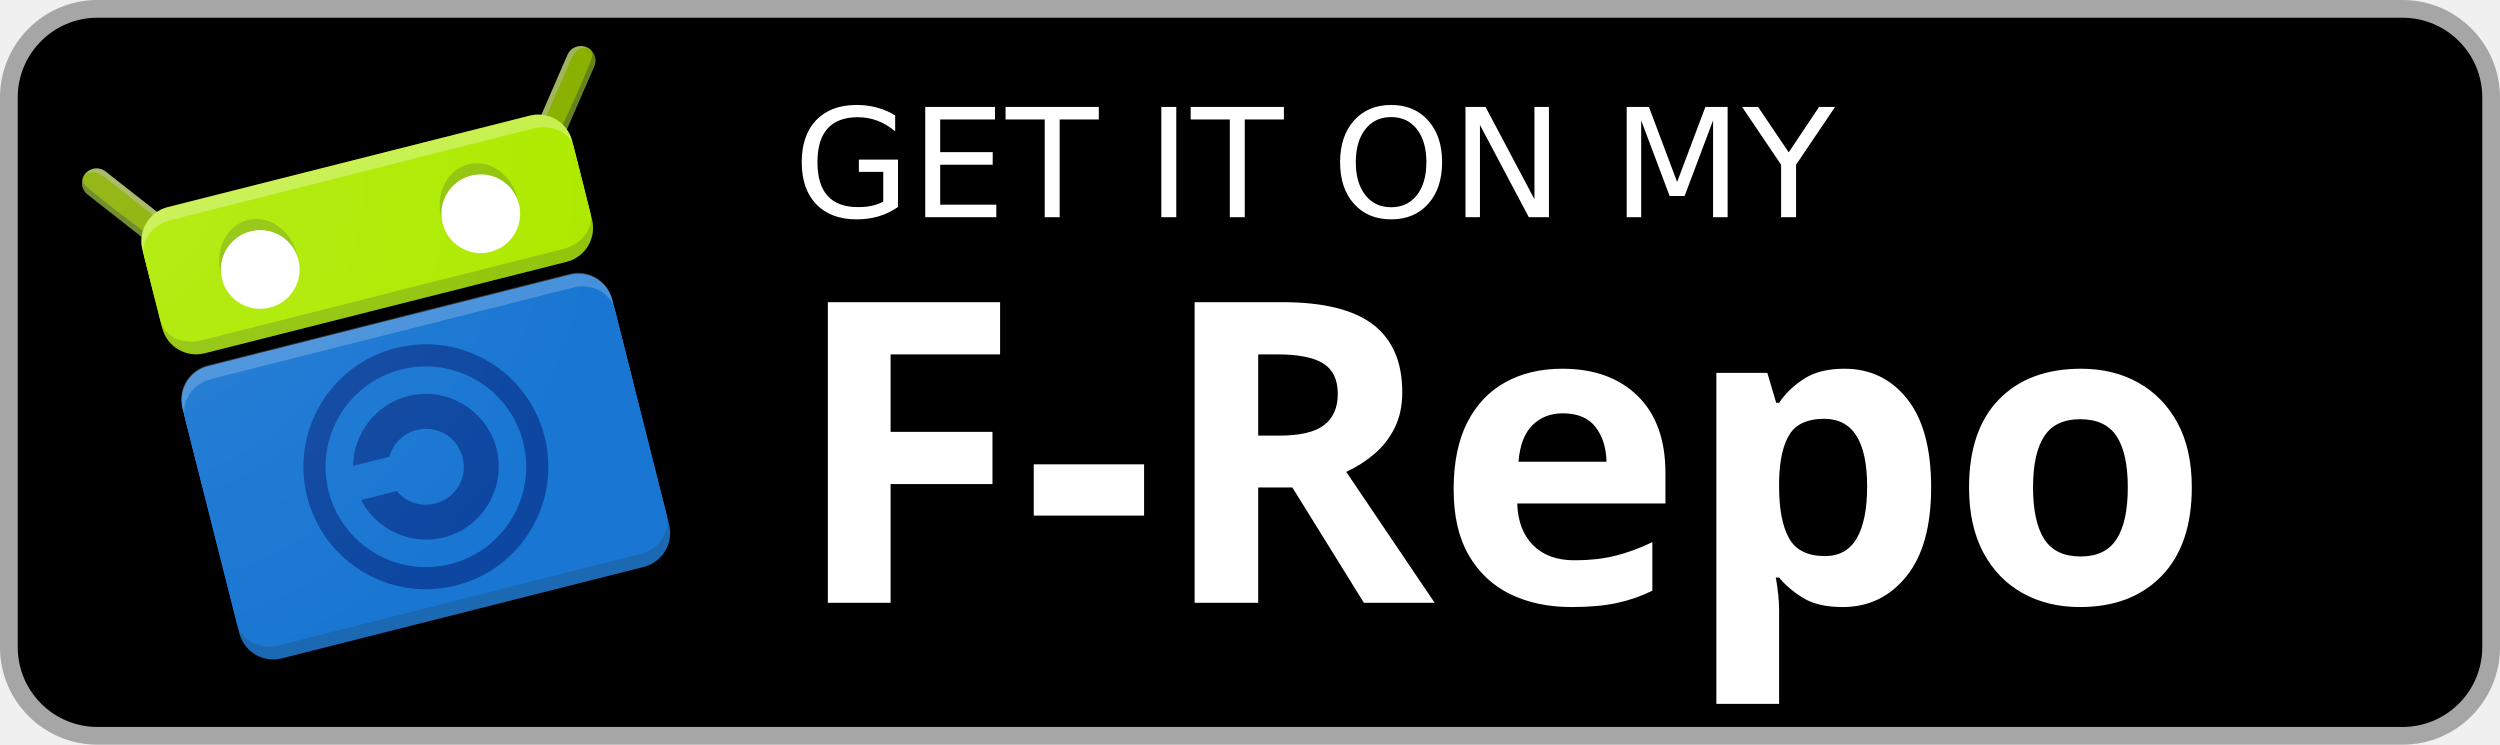
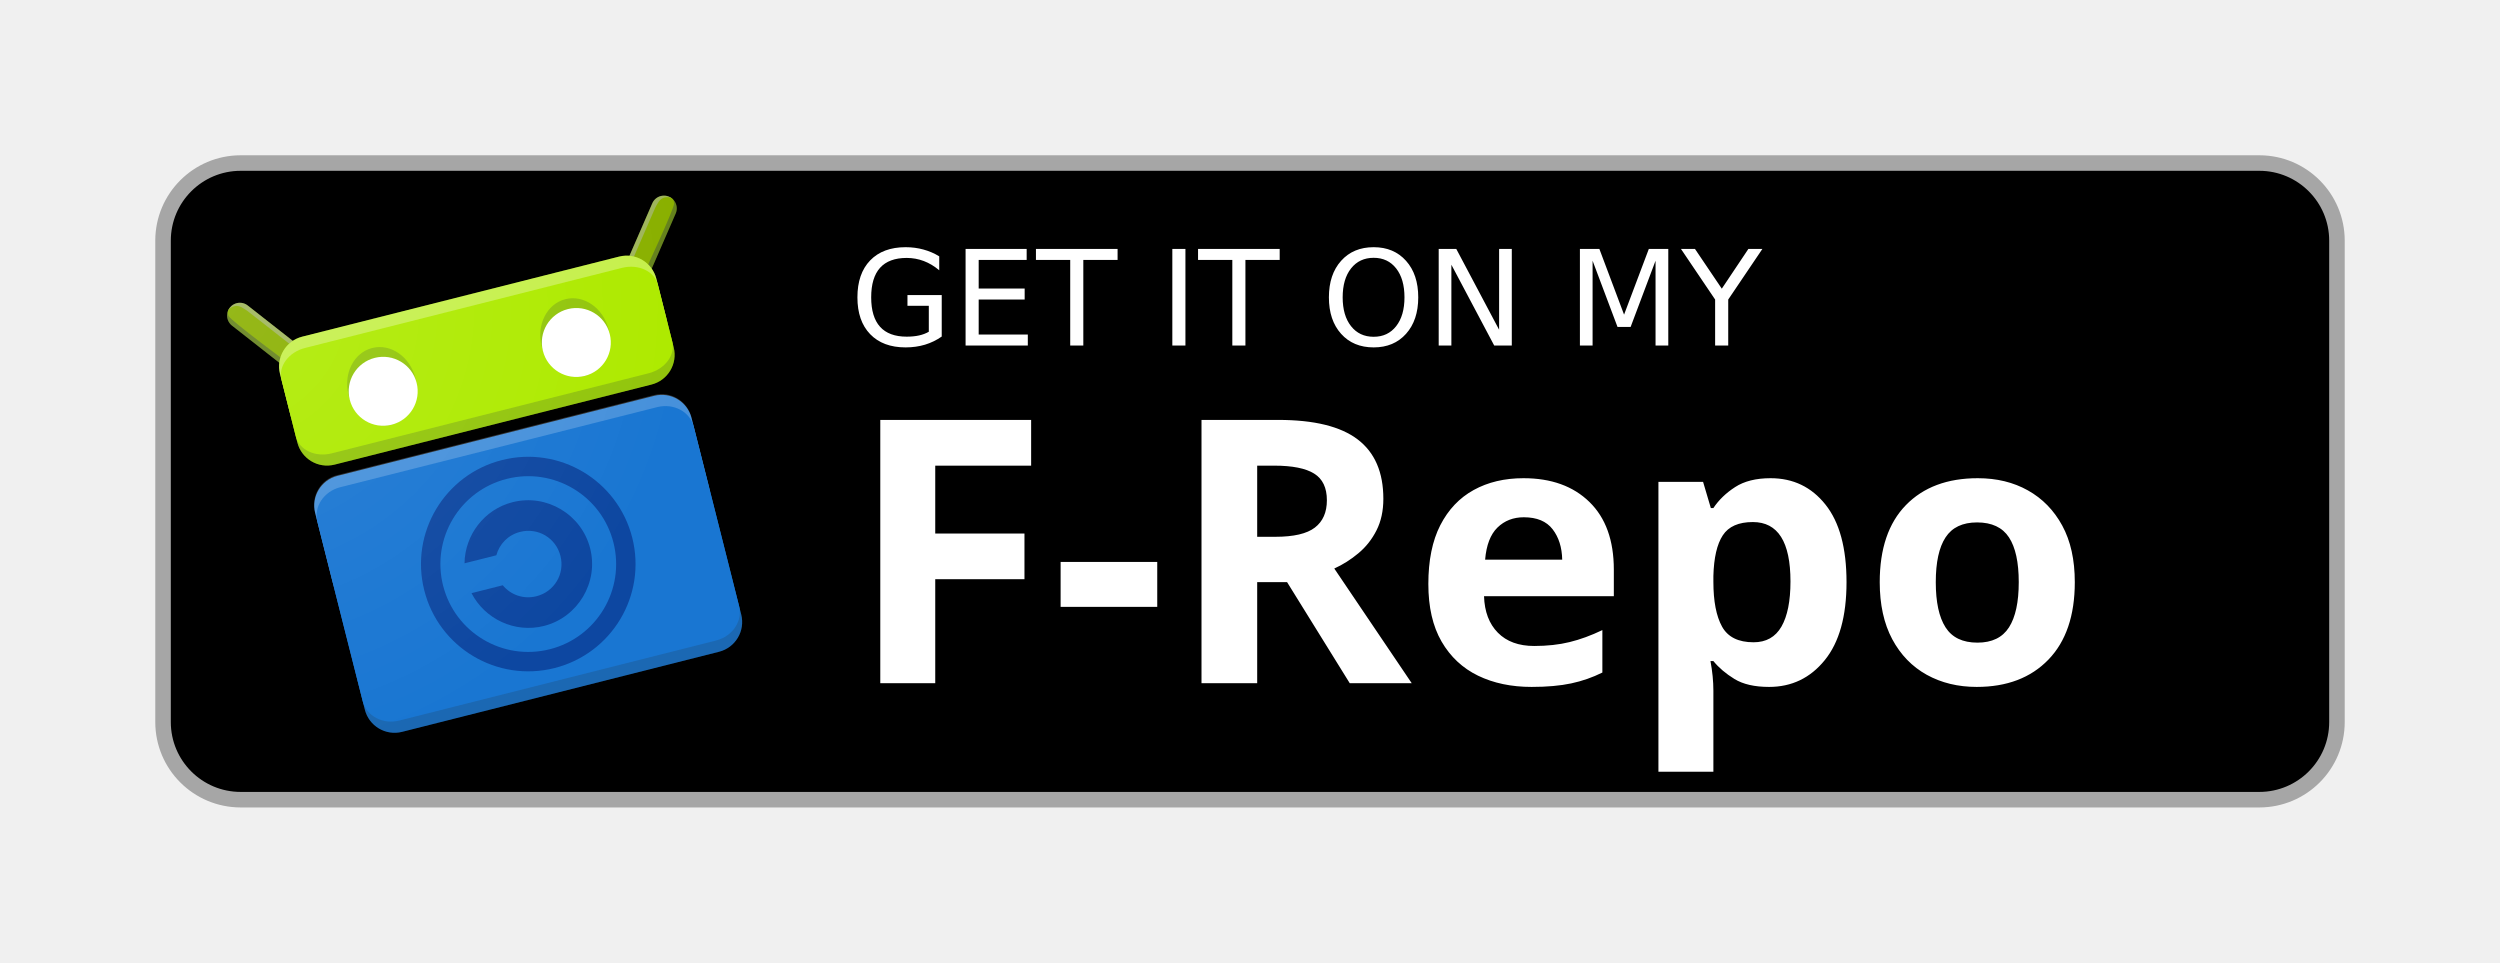
- <svg xmlns="http://www.w3.org/2000/svg" xmlns:xlink="http://www.w3.org/1999/xlink" width="564" height="168" id="svg8502" version="1.1">
+ <svg xmlns="http://www.w3.org/2000/svg" xmlns:xlink="http://www.w3.org/1999/xlink" width="644" height="248" id="svg8502" version="1.1">
  <defs id="defs8504">
    <linearGradient id="linearGradient4392">
      <stop style="stop-color:#ffffff;stop-opacity:0.098" offset="0" id="stop4394" />
      <stop style="stop-color:#ffffff;stop-opacity:0" offset="1" id="stop4396" />
    </linearGradient>
    <radialGradient xlink:href="#linearGradient4392" id="radialGradient4398" cx="113" cy="-12.89" fx="113" fy="-12.89" r="59.662" gradientTransform="matrix(0.4804108,1.901296,-1.917546,0.4845169,188.5286,107.9891)" gradientUnits="userSpaceOnUse" />
  </defs>
-   <g id="layer1" transform="translate(-330,-353.3622)">
+   <g id="layer1" transform="translate(-290,-313.3622)">
    <rect style="color:#000000;display:inline;overflow:visible;visibility:visible;fill:#000000;fill-opacity:1;fill-rule:nonzero;stroke:#a6a6a6;stroke-width:4;stroke-miterlimit:4;stroke-dasharray:none;stroke-opacity:1;marker:none;enable-background:accumulate" id="rect3007" width="560" height="164" x="332" y="355.362" rx="20" ry="20" />
    <text id="text3013" y="402.367" x="508.951" style="color:#000000;font-style:normal;font-variant:normal;font-weight:normal;font-stretch:normal;line-height:0%;font-family:'DejaVu Sans';-inkscape-font-specification:'DejaVu Sans';letter-spacing:0px;word-spacing:0px;display:inline;overflow:visible;visibility:visible;fill:#ffffff;fill-opacity:1;fill-rule:nonzero;stroke:none;stroke-width:1px;marker:none;enable-background:accumulate" xml:space="preserve">
      <tspan y="402.367" x="508.951" id="tspan3015" style="font-style:normal;font-variant:normal;font-weight:normal;font-stretch:normal;font-size:34.125px;line-height:1;font-family:'DejaVu Sans';-inkscape-font-specification:'DejaVu Sans'">GET IT ON MY</tspan>
    </text>
    <text xml:space="preserve" style="color:#000000;font-style:normal;font-variant:normal;font-weight:bold;font-stretch:normal;line-height:0%;font-family:Rokkitt;-inkscape-font-specification:'Rokkitt Bold';text-align:start;letter-spacing:0px;word-spacing:0px;writing-mode:lr-tb;text-anchor:start;display:inline;overflow:visible;visibility:visible;fill:#ffffff;fill-opacity:1;fill-rule:nonzero;stroke:none;stroke-width:1px;marker:none;enable-background:accumulate" x="508.213" y="489.361" id="text5902">
      <tspan id="tspan5904" x="508.213" y="489.361" style="font-style:normal;font-variant:normal;font-weight:bold;font-stretch:normal;font-size:95px;line-height:100%;font-family:'Roboto Slab';-inkscape-font-specification:'Roboto Slab Bold';text-align:start;writing-mode:lr-tb;text-anchor:start;fill:#ffffff;fill-opacity:1">F-Repo</tspan>
    </text>
    <g id="g4400" transform="translate(80.99999,76)">
      <g id="g5012" transform="matrix(2.551401,-0.6446764,0.6446733,2.551388,-384.9117,-2248.576)">
        <g transform="matrix(-1,0,0,1,47.99978,0)" id="g4179">
          <path id="path4181" d="m 2.589,1006.862 4.25,5.5" style="fill:#8ab000;fill-opacity:1;fill-rule:evenodd;stroke:#769616;stroke-width:2.5;stroke-linecap:round;stroke-linejoin:miter;stroke-miterlimit:4;stroke-dasharray:none;stroke-opacity:1" />
          <path style="color:#000000;font-style:normal;font-variant:normal;font-weight:normal;font-stretch:normal;font-size:medium;line-height:normal;font-family:sans-serif;text-indent:0;text-align:start;text-decoration:none;text-decoration-line:none;text-decoration-style:solid;text-decoration-color:#000000;letter-spacing:normal;word-spacing:normal;text-transform:none;writing-mode:lr-tb;direction:ltr;baseline-shift:baseline;text-anchor:start;white-space:normal;clip-rule:nonzero;display:inline;overflow:visible;visibility:visible;opacity:1;isolation:auto;mix-blend-mode:normal;color-interpolation:sRGB;color-interpolation-filters:linearRGB;solid-color:#000000;solid-opacity:1;fill:#ffffff;fill-opacity:0.298;fill-rule:evenodd;stroke:none;stroke-width:2.5;stroke-linecap:round;stroke-linejoin:miter;stroke-miterlimit:4;stroke-dasharray:none;stroke-dashoffset:0;stroke-opacity:1;color-rendering:auto;image-rendering:auto;shape-rendering:auto;text-rendering:auto;enable-background:accumulate" d="m 2.611,1005.609 c -0.453,0.012 -0.762,0.189 -0.981,0.449 2.027,2.409 2.368,2.792 5.135,6.221 1.02,1.319 2.082,0.637 1.062,-0.682 l -4.25,-5.5 c -0.229,-0.306 -0.585,-0.478 -0.967,-0.488 z" id="path4183" />
          <path style="color:#000000;font-style:normal;font-variant:normal;font-weight:normal;font-stretch:normal;font-size:medium;line-height:normal;font-family:sans-serif;text-indent:0;text-align:start;text-decoration:none;text-decoration-line:none;text-decoration-style:solid;text-decoration-color:#000000;letter-spacing:normal;word-spacing:normal;text-transform:none;writing-mode:lr-tb;direction:ltr;baseline-shift:baseline;text-anchor:start;white-space:normal;clip-rule:nonzero;display:inline;overflow:visible;visibility:visible;opacity:1;isolation:auto;mix-blend-mode:normal;color-interpolation:sRGB;color-interpolation-filters:linearRGB;solid-color:#000000;solid-opacity:1;fill:#263238;fill-opacity:0.2;fill-rule:evenodd;stroke:none;stroke-width:2.5;stroke-linecap:round;stroke-linejoin:miter;stroke-miterlimit:4;stroke-dasharray:none;stroke-dashoffset:0;stroke-opacity:1;color-rendering:auto;image-rendering:auto;shape-rendering:auto;text-rendering:auto;enable-background:accumulate" d="m 1.622,1006.071 c -0.124,0.148 -0.561,0.805 -0.022,1.556 l 4.25,5.5 c 1.02,1.319 1.15,-0.612 1.15,-0.612 0,0 -3.734,-4.51 -5.377,-6.444 z" id="path4185" />
          <path style="color:#000000;font-style:normal;font-variant:normal;font-weight:normal;font-stretch:normal;font-size:medium;line-height:normal;font-family:sans-serif;text-indent:0;text-align:start;text-decoration:none;text-decoration-line:none;text-decoration-style:solid;text-decoration-color:#000000;letter-spacing:normal;word-spacing:normal;text-transform:none;writing-mode:lr-tb;direction:ltr;baseline-shift:baseline;text-anchor:start;white-space:normal;clip-rule:nonzero;display:inline;overflow:visible;visibility:visible;opacity:1;isolation:auto;mix-blend-mode:normal;color-interpolation:sRGB;color-interpolation-filters:linearRGB;solid-color:#000000;solid-opacity:1;fill:#8ab000;fill-opacity:1;fill-rule:evenodd;stroke:none;stroke-width:2.5;stroke-linecap:round;stroke-linejoin:miter;stroke-miterlimit:4;stroke-dasharray:none;stroke-dashoffset:0;stroke-opacity:1;color-rendering:auto;image-rendering:auto;shape-rendering:auto;text-rendering:auto;enable-background:accumulate" d="m 2.338,1005.844 c -0.438,0 -0.96,0.142 -0.824,0.799 0.104,0.502 4.661,6.074 4.661,6.074 1.02,1.319 2.493,0.676 1.474,-0.642 l -4.234,-5.473 c -0.26,-0.29 -0.609,-0.744 -1.076,-0.758 z" id="path4187" />
        </g>
        <g id="g4955">
          <path style="fill:#8ab000;fill-opacity:1;fill-rule:evenodd;stroke:#769616;stroke-width:2.5;stroke-linecap:round;stroke-linejoin:miter;stroke-miterlimit:4;stroke-dasharray:none;stroke-opacity:1" d="m 2.589,1006.862 4.25,5.5" id="path4945" />
          <path id="path4947" d="m 2.611,1005.609 c -0.453,0.012 -0.762,0.189 -0.981,0.449 2.027,2.409 2.368,2.792 5.135,6.221 1.02,1.319 2.082,0.637 1.062,-0.682 l -4.25,-5.5 c -0.229,-0.306 -0.585,-0.478 -0.967,-0.488 z" style="color:#000000;font-style:normal;font-variant:normal;font-weight:normal;font-stretch:normal;font-size:medium;line-height:normal;font-family:sans-serif;text-indent:0;text-align:start;text-decoration:none;text-decoration-line:none;text-decoration-style:solid;text-decoration-color:#000000;letter-spacing:normal;word-spacing:normal;text-transform:none;writing-mode:lr-tb;direction:ltr;baseline-shift:baseline;text-anchor:start;white-space:normal;clip-rule:nonzero;display:inline;overflow:visible;visibility:visible;opacity:1;isolation:auto;mix-blend-mode:normal;color-interpolation:sRGB;color-interpolation-filters:linearRGB;solid-color:#000000;solid-opacity:1;fill:#ffffff;fill-opacity:0.298;fill-rule:evenodd;stroke:none;stroke-width:2.5;stroke-linecap:round;stroke-linejoin:miter;stroke-miterlimit:4;stroke-dasharray:none;stroke-dashoffset:0;stroke-opacity:1;color-rendering:auto;image-rendering:auto;shape-rendering:auto;text-rendering:auto;enable-background:accumulate" />
          <path id="path4951" d="m 1.622,1006.071 c -0.124,0.148 -0.561,0.805 -0.022,1.556 l 4.25,5.5 c 1.02,1.319 1.15,-0.612 1.15,-0.612 0,0 -3.734,-4.51 -5.377,-6.444 z" style="color:#000000;font-style:normal;font-variant:normal;font-weight:normal;font-stretch:normal;font-size:medium;line-height:normal;font-family:sans-serif;text-indent:0;text-align:start;text-decoration:none;text-decoration-line:none;text-decoration-style:solid;text-decoration-color:#000000;letter-spacing:normal;word-spacing:normal;text-transform:none;writing-mode:lr-tb;direction:ltr;baseline-shift:baseline;text-anchor:start;white-space:normal;clip-rule:nonzero;display:inline;overflow:visible;visibility:visible;opacity:1;isolation:auto;mix-blend-mode:normal;color-interpolation:sRGB;color-interpolation-filters:linearRGB;solid-color:#000000;solid-opacity:1;fill:#263238;fill-opacity:0.2;fill-rule:evenodd;stroke:none;stroke-width:2.5;stroke-linecap:round;stroke-linejoin:miter;stroke-miterlimit:4;stroke-dasharray:none;stroke-dashoffset:0;stroke-opacity:1;color-rendering:auto;image-rendering:auto;shape-rendering:auto;text-rendering:auto;enable-background:accumulate" />
          <path id="path4925" d="m 2.338,1005.844 c -0.438,0 -0.96,0.142 -0.824,0.799 0.104,0.502 4.661,6.074 4.661,6.074 1.02,1.319 2.493,0.676 1.474,-0.642 l -4.234,-5.473 c -0.26,-0.29 -0.609,-0.744 -1.076,-0.758 z" style="color:#000000;font-style:normal;font-variant:normal;font-weight:normal;font-stretch:normal;font-size:medium;line-height:normal;font-family:sans-serif;text-indent:0;text-align:start;text-decoration:none;text-decoration-line:none;text-decoration-style:solid;text-decoration-color:#000000;letter-spacing:normal;word-spacing:normal;text-transform:none;writing-mode:lr-tb;direction:ltr;baseline-shift:baseline;text-anchor:start;white-space:normal;clip-rule:nonzero;display:inline;overflow:visible;visibility:visible;opacity:1;isolation:auto;mix-blend-mode:normal;color-interpolation:sRGB;color-interpolation-filters:linearRGB;solid-color:#000000;solid-opacity:1;fill:#8ab000;fill-opacity:1;fill-rule:evenodd;stroke:none;stroke-width:2.5;stroke-linecap:round;stroke-linejoin:miter;stroke-miterlimit:4;stroke-dasharray:none;stroke-dashoffset:0;stroke-opacity:1;color-rendering:auto;image-rendering:auto;shape-rendering:auto;text-rendering:auto;enable-background:accumulate" />
        </g>
        <g id="g4967" transform="translate(42)">
          <rect ry="3" rx="3" y="1010.36" x="-37" height="12.92" width="38" id="rect4144" style="opacity:1;fill:#aeea00;fill-opacity:1;stroke:none;stroke-width:3;stroke-linecap:round;stroke-linejoin:miter;stroke-miterlimit:3;stroke-dasharray:none;stroke-dashoffset:0;stroke-opacity:1" />
          <rect style="opacity:1;fill:#263238;fill-opacity:0.2;stroke:none;stroke-width:3;stroke-linecap:round;stroke-linejoin:miter;stroke-miterlimit:3;stroke-dasharray:none;stroke-dashoffset:0;stroke-opacity:1" id="rect4961" width="38" height="10" x="-37" y="1013.279" rx="3" ry="3" />
          <rect style="opacity:1;fill:#ffffff;fill-opacity:0.298;stroke:none;stroke-width:3;stroke-linecap:round;stroke-linejoin:miter;stroke-miterlimit:3;stroke-dasharray:none;stroke-dashoffset:0;stroke-opacity:1" id="rect4963" width="38" height="10" x="-37" y="1010.362" rx="3" ry="3" />
          <rect style="opacity:1;fill:#aeea00;fill-opacity:1;stroke:none;stroke-width:3;stroke-linecap:round;stroke-linejoin:miter;stroke-miterlimit:3;stroke-dasharray:none;stroke-dashoffset:0;stroke-opacity:1" id="rect4965" width="38" height="10.641" x="-37" y="1011.5" rx="3" ry="2.456" />
        </g>
        <g transform="translate(0,-0.1025909)" id="g4979">
          <rect ry="3" rx="3" y="1024.522" x="5" height="25.84" width="38" id="rect4146" style="opacity:1;fill:#1976d2;fill-opacity:1;stroke:none;stroke-width:3;stroke-linecap:round;stroke-linejoin:miter;stroke-miterlimit:3;stroke-dasharray:none;stroke-dashoffset:0;stroke-opacity:1" />
          <rect style="opacity:1;fill:#263238;fill-opacity:0.2;stroke:none;stroke-width:3;stroke-linecap:round;stroke-linejoin:miter;stroke-miterlimit:3;stroke-dasharray:none;stroke-dashoffset:0;stroke-opacity:1" id="rect4973" width="38" height="13" x="5" y="1037.362" rx="3" ry="3" />
          <rect style="opacity:1;fill:#ffffff;fill-opacity:0.2;stroke:none;stroke-width:3;stroke-linecap:round;stroke-linejoin:miter;stroke-miterlimit:3;stroke-dasharray:none;stroke-dashoffset:0;stroke-opacity:1" id="rect4975" width="38" height="13" x="5" y="1024.442" rx="3" ry="3" />
          <rect style="opacity:1;fill:#1976d2;fill-opacity:1;stroke:none;stroke-width:3;stroke-linecap:round;stroke-linejoin:miter;stroke-miterlimit:3;stroke-dasharray:none;stroke-dashoffset:0;stroke-opacity:1" id="rect4977" width="38" height="23.56" x="5" y="1025.662" rx="3" ry="2.718" />
        </g>
        <g id="g4211" transform="translate(0,1013.362)">
          <path id="path4161" d="m 24,17.75 c -2.881,0 -5.32,1.985 -6.033,4.65 h 3.213 C 21.734,21.415 22.775,20.75 24,20.75 c 1.813,0 3.25,1.437 3.25,3.25 0,1.813 -1.437,3.25 -3.25,3.25 -1.307,0 -2.411,-0.753 -2.93,-1.85 H 17.916 C 18.558,28.166 21.048,30.25 24,30.25 c 3.434,0 6.25,-2.816 6.25,-6.25 0,-3.434 -2.816,-6.25 -6.25,-6.25 z" style="color:#000000;font-style:normal;font-variant:normal;font-weight:normal;font-stretch:normal;font-size:medium;line-height:normal;font-family:sans-serif;text-indent:0;text-align:start;text-decoration:none;text-decoration-line:none;text-decoration-style:solid;text-decoration-color:#000000;letter-spacing:normal;word-spacing:normal;text-transform:none;writing-mode:lr-tb;direction:ltr;baseline-shift:baseline;text-anchor:start;white-space:normal;clip-rule:nonzero;display:inline;overflow:visible;visibility:visible;opacity:1;isolation:auto;mix-blend-mode:normal;color-interpolation:sRGB;color-interpolation-filters:linearRGB;solid-color:#000000;solid-opacity:1;fill:#0d47a1;fill-opacity:1;fill-rule:nonzero;stroke:none;stroke-width:3;stroke-linecap:round;stroke-linejoin:miter;stroke-miterlimit:4;stroke-dasharray:none;stroke-dashoffset:0;stroke-opacity:1;color-rendering:auto;image-rendering:auto;shape-rendering:auto;text-rendering:auto;enable-background:accumulate" />
          <circle r="9.55" cy="24" cx="24" id="path4209" style="opacity:1;fill:none;fill-opacity:0.404;stroke:#0d47a1;stroke-width:1.9;stroke-linecap:round;stroke-linejoin:miter;stroke-miterlimit:4;stroke-dasharray:none;stroke-dashoffset:0;stroke-opacity:1" />
        </g>
        <g transform="translate(0,0.5000174)" id="g4989">
          <ellipse ry="3.875" rx="3.375" style="opacity:1;fill:#263238;fill-opacity:0.2;stroke:none;stroke-width:1.9;stroke-linecap:round;stroke-linejoin:miter;stroke-miterlimit:4;stroke-dasharray:none;stroke-dashoffset:0;stroke-opacity:0.697" id="circle4985" cx="14.375" cy="1016.487" />
          <circle r="3.375" cy="1016.987" cx="14.375" id="path4859" style="opacity:1;fill:#ffffff;fill-opacity:1;stroke:none;stroke-width:1.9;stroke-linecap:round;stroke-linejoin:miter;stroke-miterlimit:4;stroke-dasharray:none;stroke-dashoffset:0;stroke-opacity:0.697" />
        </g>
        <g id="g4201" transform="translate(19.5,0.5000174)">
          <ellipse cy="1016.487" cx="14.375" id="ellipse4175" style="opacity:1;fill:#263238;fill-opacity:0.2;stroke:none;stroke-width:1.9;stroke-linecap:round;stroke-linejoin:miter;stroke-miterlimit:4;stroke-dasharray:none;stroke-dashoffset:0;stroke-opacity:0.697" rx="3.375" ry="3.875" />
          <circle style="opacity:1;fill:#ffffff;fill-opacity:1;stroke:none;stroke-width:1.9;stroke-linecap:round;stroke-linejoin:miter;stroke-miterlimit:4;stroke-dasharray:none;stroke-dashoffset:0;stroke-opacity:0.697" id="circle4177" cx="14.375" cy="1016.987" r="3.375" />
        </g>
      </g>
      <path id="path4286" d="m 270.034,315.414 a 3.29,3.29 0 0 0 -1.274,5.825 l 12.19,9.567 c -0.11,0.933 -0.064,1.9 0.181,2.867 l 4.461,17.656 c 1.071,4.24 5.348,6.791 9.588,5.72 l 81.645,-20.63 c 4.24,-1.071 6.791,-5.348 5.72,-9.588 l -4.461,-17.656 c -0.245,-0.968 -0.662,-1.842 -1.202,-2.611 l 6.181,-14.207 a 3.29,3.29 0 0 0 -3.666,-4.575 3.29,3.29 0 0 0 -2.366,1.95 l -5.881,13.519 c -0.866,-0.078 -1.76,-0.021 -2.654,0.205 l -81.645,20.63 c -0.893,0.226 -1.705,0.6 -2.431,1.08 l -11.599,-9.102 a 3.29,3.29 0 0 0 -2.787,-0.65 z m 25.881,44.545 c -4.24,1.071 -6.791,5.348 -5.72,9.588 l 12.79,50.62 c 1.071,4.24 5.348,6.791 9.588,5.72 l 81.645,-20.63 c 4.24,-1.071 6.791,-5.348 5.72,-9.588 l -12.79,-50.62 c -1.071,-4.24 -5.348,-6.791 -9.588,-5.72 z" style="color:#000000;font-style:normal;font-variant:normal;font-weight:normal;font-stretch:normal;font-size:medium;line-height:normal;font-family:sans-serif;text-indent:0;text-align:start;text-decoration:none;text-decoration-line:none;text-decoration-style:solid;text-decoration-color:#000000;letter-spacing:normal;word-spacing:normal;text-transform:none;writing-mode:lr-tb;direction:ltr;baseline-shift:baseline;text-anchor:start;white-space:normal;clip-rule:nonzero;display:inline;overflow:visible;visibility:visible;opacity:1;isolation:auto;mix-blend-mode:normal;color-interpolation:sRGB;color-interpolation-filters:linearRGB;solid-color:#000000;solid-opacity:1;fill:url(#radialGradient4398);fill-opacity:1;fill-rule:evenodd;stroke:none;stroke-width:6.579;stroke-linecap:round;stroke-linejoin:miter;stroke-miterlimit:4;stroke-dasharray:none;stroke-dashoffset:0;stroke-opacity:1;color-rendering:auto;image-rendering:auto;shape-rendering:auto;text-rendering:auto;enable-background:accumulate" />
    </g>
  </g>
</svg>
